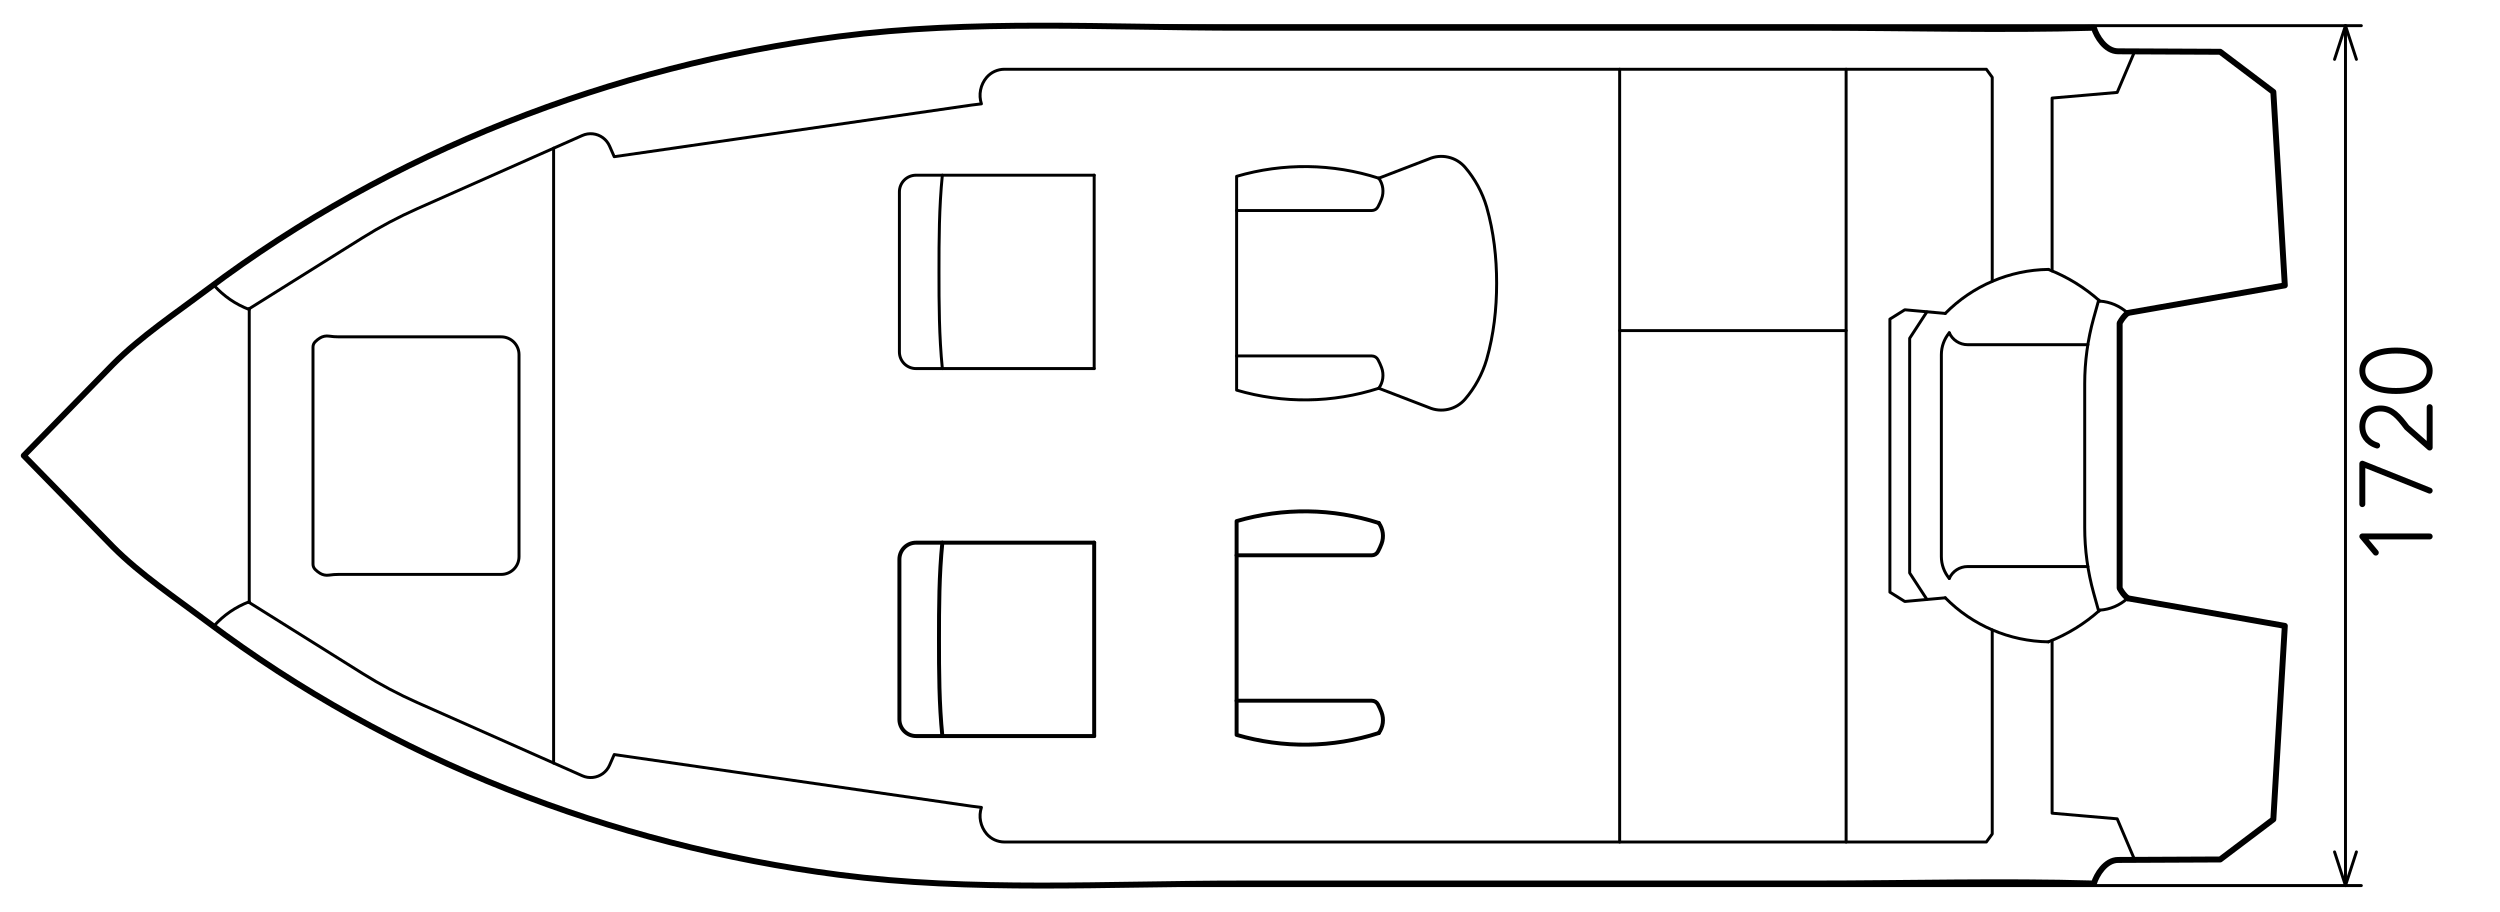
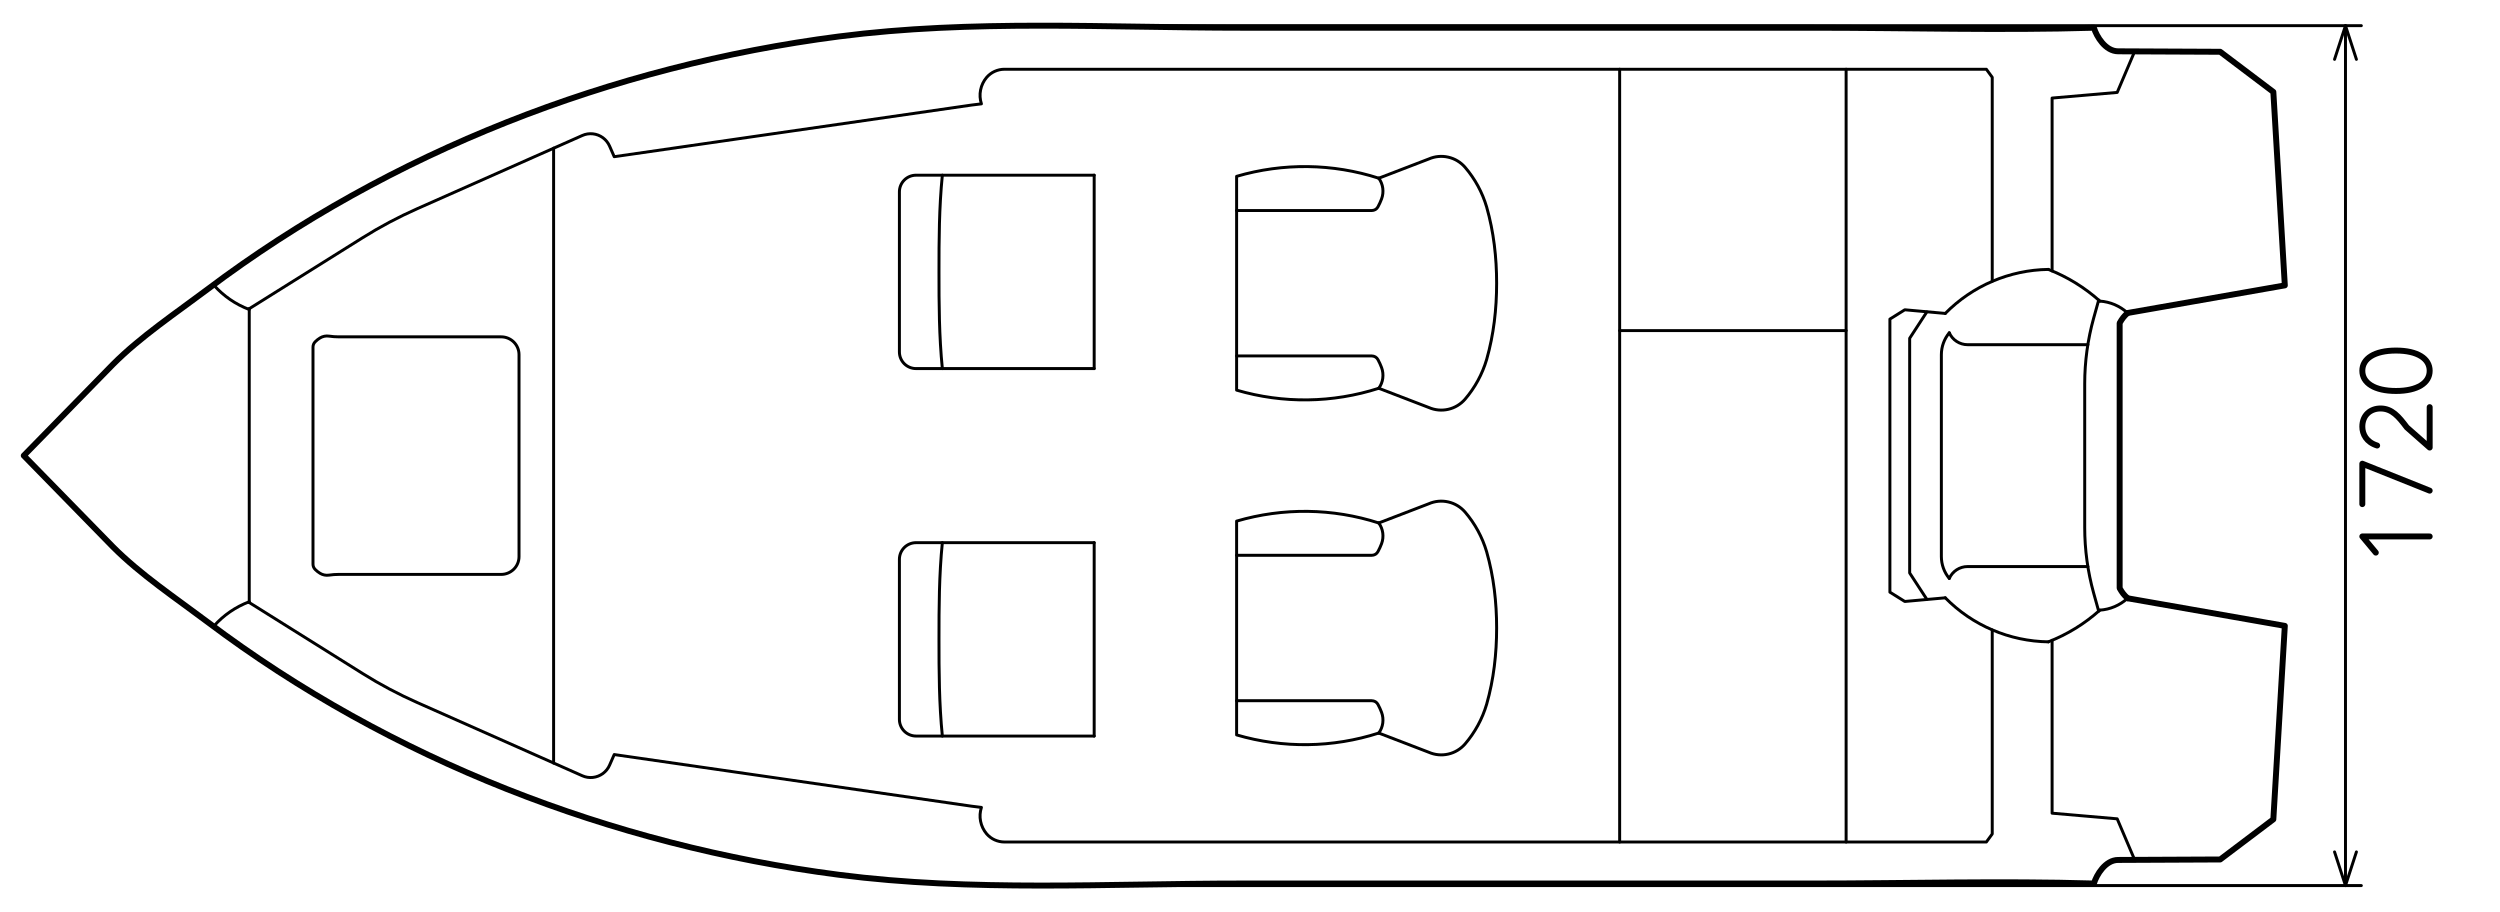
<svg xmlns="http://www.w3.org/2000/svg" viewBox="1 248 631 230" width="631" height="230" fill="none" stroke="currentColor" stroke-linecap="round" stroke-linejoin="round" data-model="420-duo" data-view="plan" data-px-per-m="125.7">
  <g class="bp-outline" stroke-width="1.5">
    <path vector-effect="non-scaling-stroke" d="M538 327L577.69 320.03L574.79 271.2L561.38 261.07L535.62 260.95C532.4 260.94 530.16 257.2 529.5 255C506.07 255.7 482.1 255 458.5 255L314.5 255C280.77 255 246.21 252.88 212.71 257.21C155.47 264.62 99.6 286.23 53.39 321.01C45.45 326.98 36.48 332.96 29.49 339.99L7 363L29.49 386.01C36.48 393.04 45.45 399.02 53.39 404.99C99.6 439.77 155.47 461.38 212.71 468.79C246.21 473.12 280.77 471 314.5 471L458.5 471C482.1 471 506.07 470.3 529.5 471C530.16 468.8 532.4 465.06 535.62 465.05L561.38 464.93L574.79 454.8L577.69 405.97L538 399" />
    <path vector-effect="non-scaling-stroke" d="M538 327C537.07 327.86 536.64 328.41 536 329.54L536 363L536 396.46C536.64 397.59 537.07 398.14 538 399" />
  </g>
  <g class="bp-detail" stroke-width="0.75">
    <path vector-effect="non-scaling-stroke" d="M531 324C533.61 324.17 536.08 325.23 538 327" />
    <path vector-effect="non-scaling-stroke" d="M531 402C533.61 401.83 536.08 400.77 538 399" />
    <path vector-effect="non-scaling-stroke" d="M55 320C57.43 322.73 60.49 324.83 63.91 326.12" />
    <path vector-effect="non-scaling-stroke" d="M55 406C57.43 403.27 60.49 401.17 63.91 399.88" />
    <path vector-effect="non-scaling-stroke" d="M518 316C522.78 317.86 527.18 320.57 531 324" />
    <path vector-effect="non-scaling-stroke" d="M518 410C522.78 408.14 527.18 405.43 531 402" />
    <path vector-effect="non-scaling-stroke" d="M518 316C508.21 316.14 498.86 320.13 491.99 327.11" />
    <path vector-effect="non-scaling-stroke" d="M518 410C508.21 409.86 498.86 405.87 491.99 398.89" />
    <path vector-effect="non-scaling-stroke" d="M493 332C491.71 333.55 491 335.51 491 337.53L491 363L491 388.47C491 390.49 491.71 392.45 493 394" />
    <path vector-effect="non-scaling-stroke" d="M493 332C493.4 332.89 494.04 333.65 494.86 334.18C495.67 334.71 496.63 335 497.6 335L527.98 335" />
    <path vector-effect="non-scaling-stroke" d="M493 394C493.4 393.11 494.04 392.35 494.86 391.82C495.67 391.29 496.63 391 497.6 391L527.98 391" />
    <path vector-effect="non-scaling-stroke" d="M63.91 325.92L63.91 363L63.91 400.08" />
    <path vector-effect="non-scaling-stroke" d="M487.32 326.75L483 333.38L483 363L483 392.62L487.32 399.25" />
    <path vector-effect="non-scaling-stroke" d="M530.71 323.74L529.44 328.3C527.94 333.7 527.18 339.27 527.18 344.87L527.18 363L527.18 381.13C527.18 386.73 527.94 392.3 529.44 397.7L530.71 402.26" />
    <path vector-effect="non-scaling-stroke" d="M491.99 327.11L481.77 326.19L478.01 328.54L478.01 363L478.01 397.46L481.77 399.81L491.99 398.89" />
    <path vector-effect="non-scaling-stroke" d="M539.79 260.97L535.38 271.33L518.95 272.75L518.95 316.38" />
    <path vector-effect="non-scaling-stroke" d="M539.79 465.03L535.38 454.67L518.95 453.25L518.95 409.62" />
    <path vector-effect="non-scaling-stroke" d="M466.96 265.48L466.96 363L466.96 460.52" />
    <path vector-effect="non-scaling-stroke" d="M80 363L80 335.6C80 335.1 80.2 334.62 80.56 334.26C80.93 333.89 81.34 333.56 81.79 333.29C82.47 332.88 83.27 332.72 84.06 332.84C84.87 332.96 85.68 333.02 86.5 333.02L127.51 333.02C128.7 333.02 129.84 333.5 130.69 334.34C131.53 335.18 132 336.32 132 337.51L132 363L132 388.49C132 389.68 131.53 390.82 130.69 391.66C129.84 392.5 128.7 392.98 127.51 392.98L86.5 392.98C85.68 392.98 84.87 393.04 84.06 393.16C83.27 393.28 82.47 393.12 81.79 392.71C81.34 392.44 80.93 392.11 80.56 391.74C80.2 391.38 80 390.9 80 390.4L80 363Z" />
    <path vector-effect="non-scaling-stroke" d="M503.84 319L503.84 267.51L502.36 265.48L254.5 265.48C253.66 265.48 252.82 265.67 252.04 266.02C251.27 266.37 250.59 266.89 250.03 267.53C249.26 268.44 248.73 269.53 248.5 270.7C248.26 271.87 248.34 273.07 248.71 274.21L246.2 274.52L156.03 287.55L154.86 284.88C154.5 284.04 153.91 283.31 153.17 282.76C152.43 282.22 151.56 281.88 150.65 281.78C149.74 281.68 148.81 281.82 147.97 282.2L106.37 300.65C101.58 302.77 96.94 305.23 92.5 308.02L63.91 325.92" />
    <path vector-effect="non-scaling-stroke" d="M503.84 407L503.84 458.49L502.36 460.52L254.5 460.52C253.66 460.52 252.82 460.33 252.04 459.98C251.27 459.63 250.59 459.11 250.03 458.47C249.26 457.56 248.73 456.47 248.5 455.3C248.26 454.13 248.34 452.93 248.71 451.79L246.2 451.48L156.03 438.45L154.86 441.12C154.5 441.96 153.91 442.69 153.17 443.24C152.43 443.78 151.56 444.12 150.65 444.22C149.74 444.32 148.81 444.18 147.97 443.8L106.37 425.35C101.58 423.23 96.94 420.77 92.5 417.98L63.91 400.08" />
    <path vector-effect="non-scaling-stroke" d="M140.73 285.41L140.73 440.59" />
    <path vector-effect="non-scaling-stroke" d="M409.8 265.48L409.8 460.52" />
    <path vector-effect="non-scaling-stroke" d="M349 292.98C337.36 289.23 324.86 289.07 313.12 292.51L313.12 346.47C324.86 349.91 337.36 349.75 349 346" />
    <path vector-effect="non-scaling-stroke" d="M313.12 337.84L347.21 337.84C347.54 337.84 347.86 337.93 348.15 338.09C348.43 338.26 348.66 338.51 348.81 338.8C349.16 339.44 349.45 340.1 349.71 340.78C350.03 341.64 350.13 342.57 350.01 343.48C349.89 344.39 349.54 345.26 349 346" />
    <path vector-effect="non-scaling-stroke" d="M313.12 301.14L347.21 301.14C347.54 301.14 347.86 301.05 348.15 300.89C348.43 300.72 348.66 300.47 348.81 300.18C349.16 299.54 349.45 298.88 349.71 298.2C350.03 297.34 350.13 296.41 350.01 295.5C349.89 294.59 349.54 293.72 349 292.98" />
    <path vector-effect="non-scaling-stroke" d="M349 292.98L361.62 288.13C363.17 287.45 364.9 287.29 366.54 287.67C368.19 288.04 369.67 288.94 370.78 290.22C373.28 293.14 375.14 296.55 376.23 300.25C378.02 306.52 378.75 313 378.75 319.49C378.75 325.98 378.02 332.46 376.23 338.73C375.14 342.43 373.28 345.84 370.78 348.76C369.67 350.04 368.19 350.94 366.54 351.31C364.9 351.69 363.17 351.53 361.62 350.85L349 346" />
    <path vector-effect="non-scaling-stroke" d="M277.17 292.22L232.22 292.22C231.1 292.22 230.03 292.66 229.24 293.45C228.45 294.24 228.01 295.31 228.01 296.43L228.01 336.82C228.01 337.94 228.45 339.01 229.24 339.8C230.03 340.59 231.1 341.03 232.22 341.03L277.17 341.03" />
    <path vector-effect="non-scaling-stroke" d="M238.85 292.22C238.03 300.34 238 308.49 238 316.62C238 324.76 238.03 332.91 238.85 341.03" />
    <path vector-effect="non-scaling-stroke" d="M277.17 292.22L277.17 341.03" />
    <path vector-effect="non-scaling-stroke" d="M409.8 331.44L466.96 331.44" />
  </g>
  <g class="bp-dims">
    <g class="bp-dim" data-name="beam" data-side="right" data-value-mm="1720" stroke-width="0.75">
      <path vector-effect="non-scaling-stroke" d="M267.27 254.48L597 254.48" />
      <path vector-effect="non-scaling-stroke" d="M267.27 471.52L597 471.52" />
      <path vector-effect="non-scaling-stroke" d="M593 254.48L593 471.52" />
      <path vector-effect="non-scaling-stroke" d="M590.24 262.98L593 254.48L595.76 262.98" />
      <path vector-effect="non-scaling-stroke" d="M590.24 463.02L593 471.52L595.76 463.02" />
      <g class="bp-num" stroke-width="1.5" transform="translate(605.75 363) rotate(-90) scale(1.7)">
        <path vector-effect="non-scaling-stroke" transform="translate(-15.6 -5)" d="M1.2 2L3.6 0L3.6 10" />
        <path vector-effect="non-scaling-stroke" transform="translate(-7.2 -5)" d="M0 0L6 0L2 10" />
        <path vector-effect="non-scaling-stroke" transform="translate(1.2 -5)" d="M0.3 2.2C0.8 0.6 2 0 3.1 0C4.8 0 5.8 1.2 5.8 2.7C5.8 4.4 4.6 5.4 3 6.6L0 10L6 10" />
        <path vector-effect="non-scaling-stroke" transform="translate(9.6 -5)" d="M3 0C1.2 0 0 1.8 0 5C0 8.2 1.2 10 3 10C4.8 10 6 8.2 6 5C6 1.8 4.8 0 3 0Z" />
      </g>
    </g>
  </g>
-   <g class="bp-detail" data-t201="port-console" transform="matrix(1 0 0 -1 0 726.00)">
+   <g class="bp-detail" data-t201="port-console" stroke-width="0.75" transform="matrix(1 0 0 -1 0 726.00)">
    <path vector-effect="non-scaling-stroke" d="M349 292.98C337.36 289.23 324.86 289.07 313.12 292.51L313.12 346.47C324.86 349.91 337.36 349.75 349 346" />
    <path vector-effect="non-scaling-stroke" d="M313.12 337.84L347.21 337.84C347.54 337.84 347.86 337.93 348.15 338.09C348.43 338.26 348.66 338.51 348.81 338.8C349.16 339.44 349.45 340.1 349.71 340.78C350.03 341.64 350.13 342.57 350.01 343.48C349.89 344.39 349.54 345.26 349 346" />
    <path vector-effect="non-scaling-stroke" d="M313.12 301.14L347.21 301.14C347.54 301.14 347.86 301.05 348.15 300.89C348.43 300.72 348.66 300.47 348.81 300.18C349.16 299.54 349.45 298.88 349.71 298.2C350.03 297.34 350.13 296.41 350.01 295.5C349.89 294.59 349.54 293.72 349 292.98" />
+     <path vector-effect="non-scaling-stroke" d="M349 292.98L361.62 288.13C363.17 287.45 364.9 287.29 366.54 287.67C368.19 288.04 369.67 288.94 370.78 290.22C373.28 293.14 375.14 296.55 376.23 300.25C378.02 306.52 378.75 313 378.75 319.49C378.75 325.98 378.02 332.46 376.23 338.73C375.14 342.43 373.28 345.84 370.78 348.76C369.67 350.04 368.19 350.94 366.54 351.31C364.9 351.69 363.17 351.53 361.62 350.85L349 346" />
    <path vector-effect="non-scaling-stroke" d="M277.17 292.22L232.22 292.22C231.1 292.22 230.03 292.66 229.24 293.45C228.45 294.24 228.01 295.31 228.01 296.43L228.01 336.82C228.01 337.94 228.45 339.01 229.24 339.8C230.03 340.59 231.1 341.03 232.22 341.03L277.17 341.03" />
    <path vector-effect="non-scaling-stroke" d="M238.85 292.22C238.03 300.34 238 308.49 238 316.62C238 324.76 238.03 332.91 238.85 341.03" />
    <path vector-effect="non-scaling-stroke" d="M277.17 292.22L277.17 341.03" />
  </g>
</svg>
